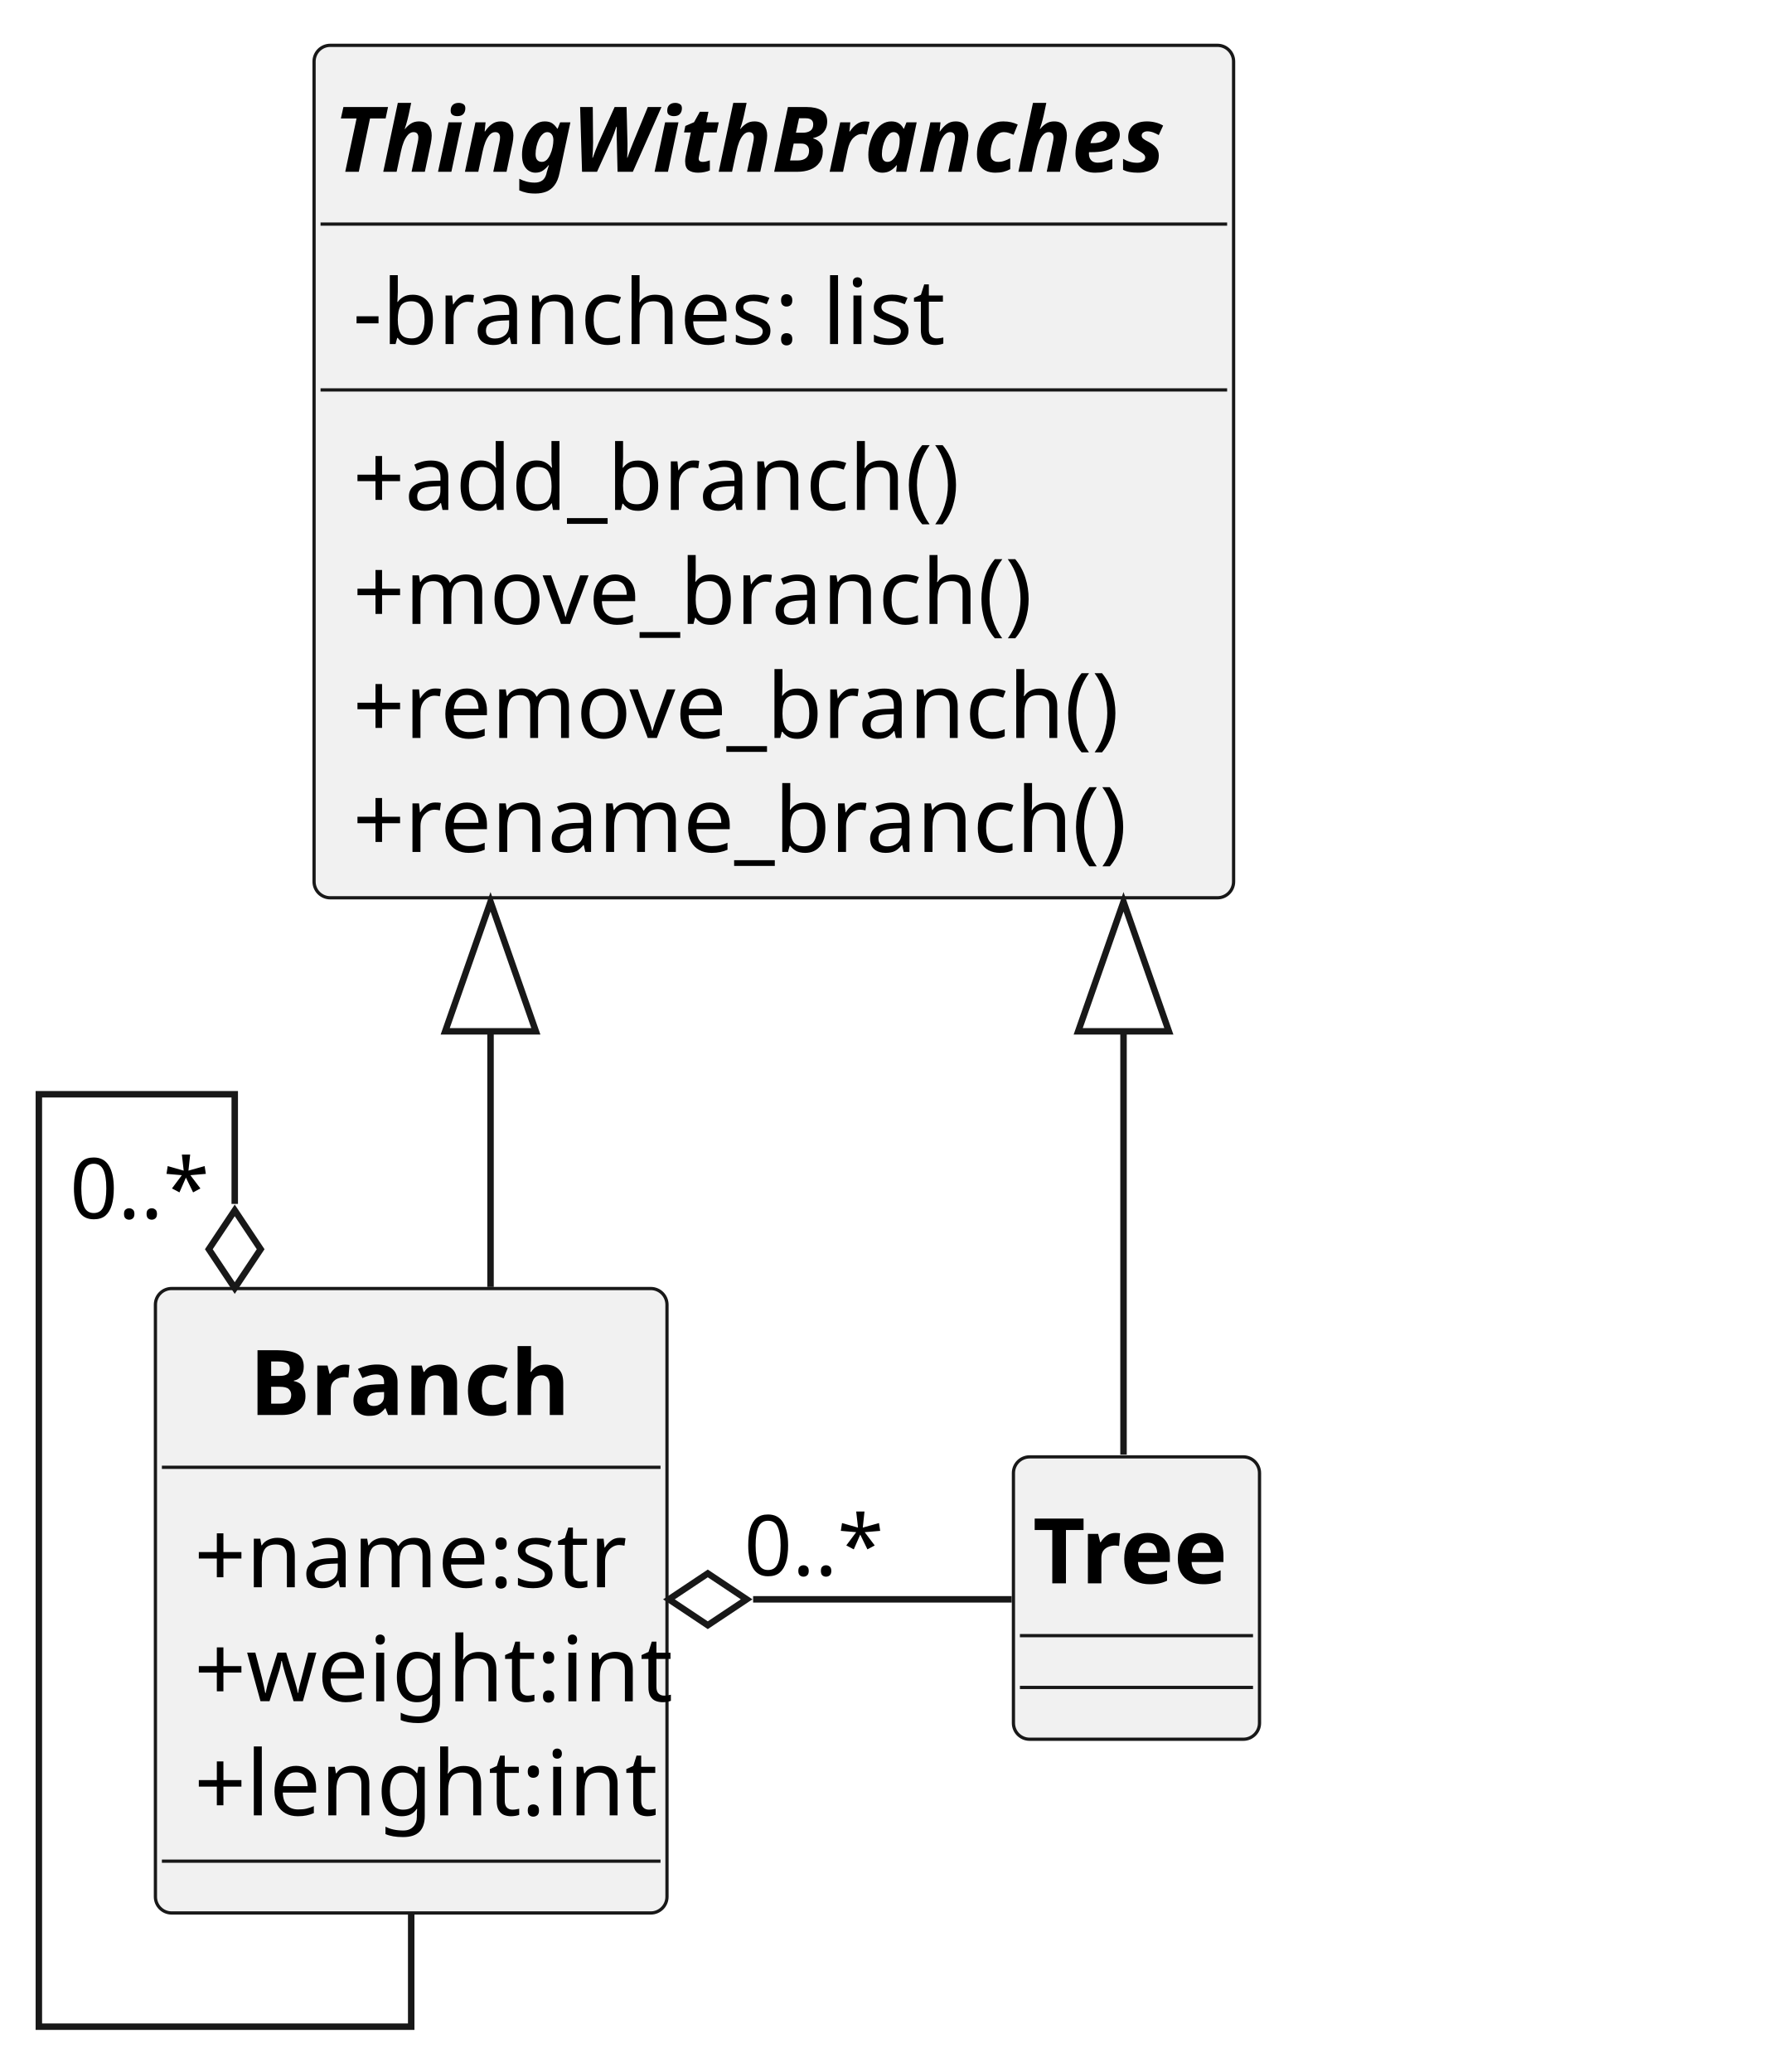
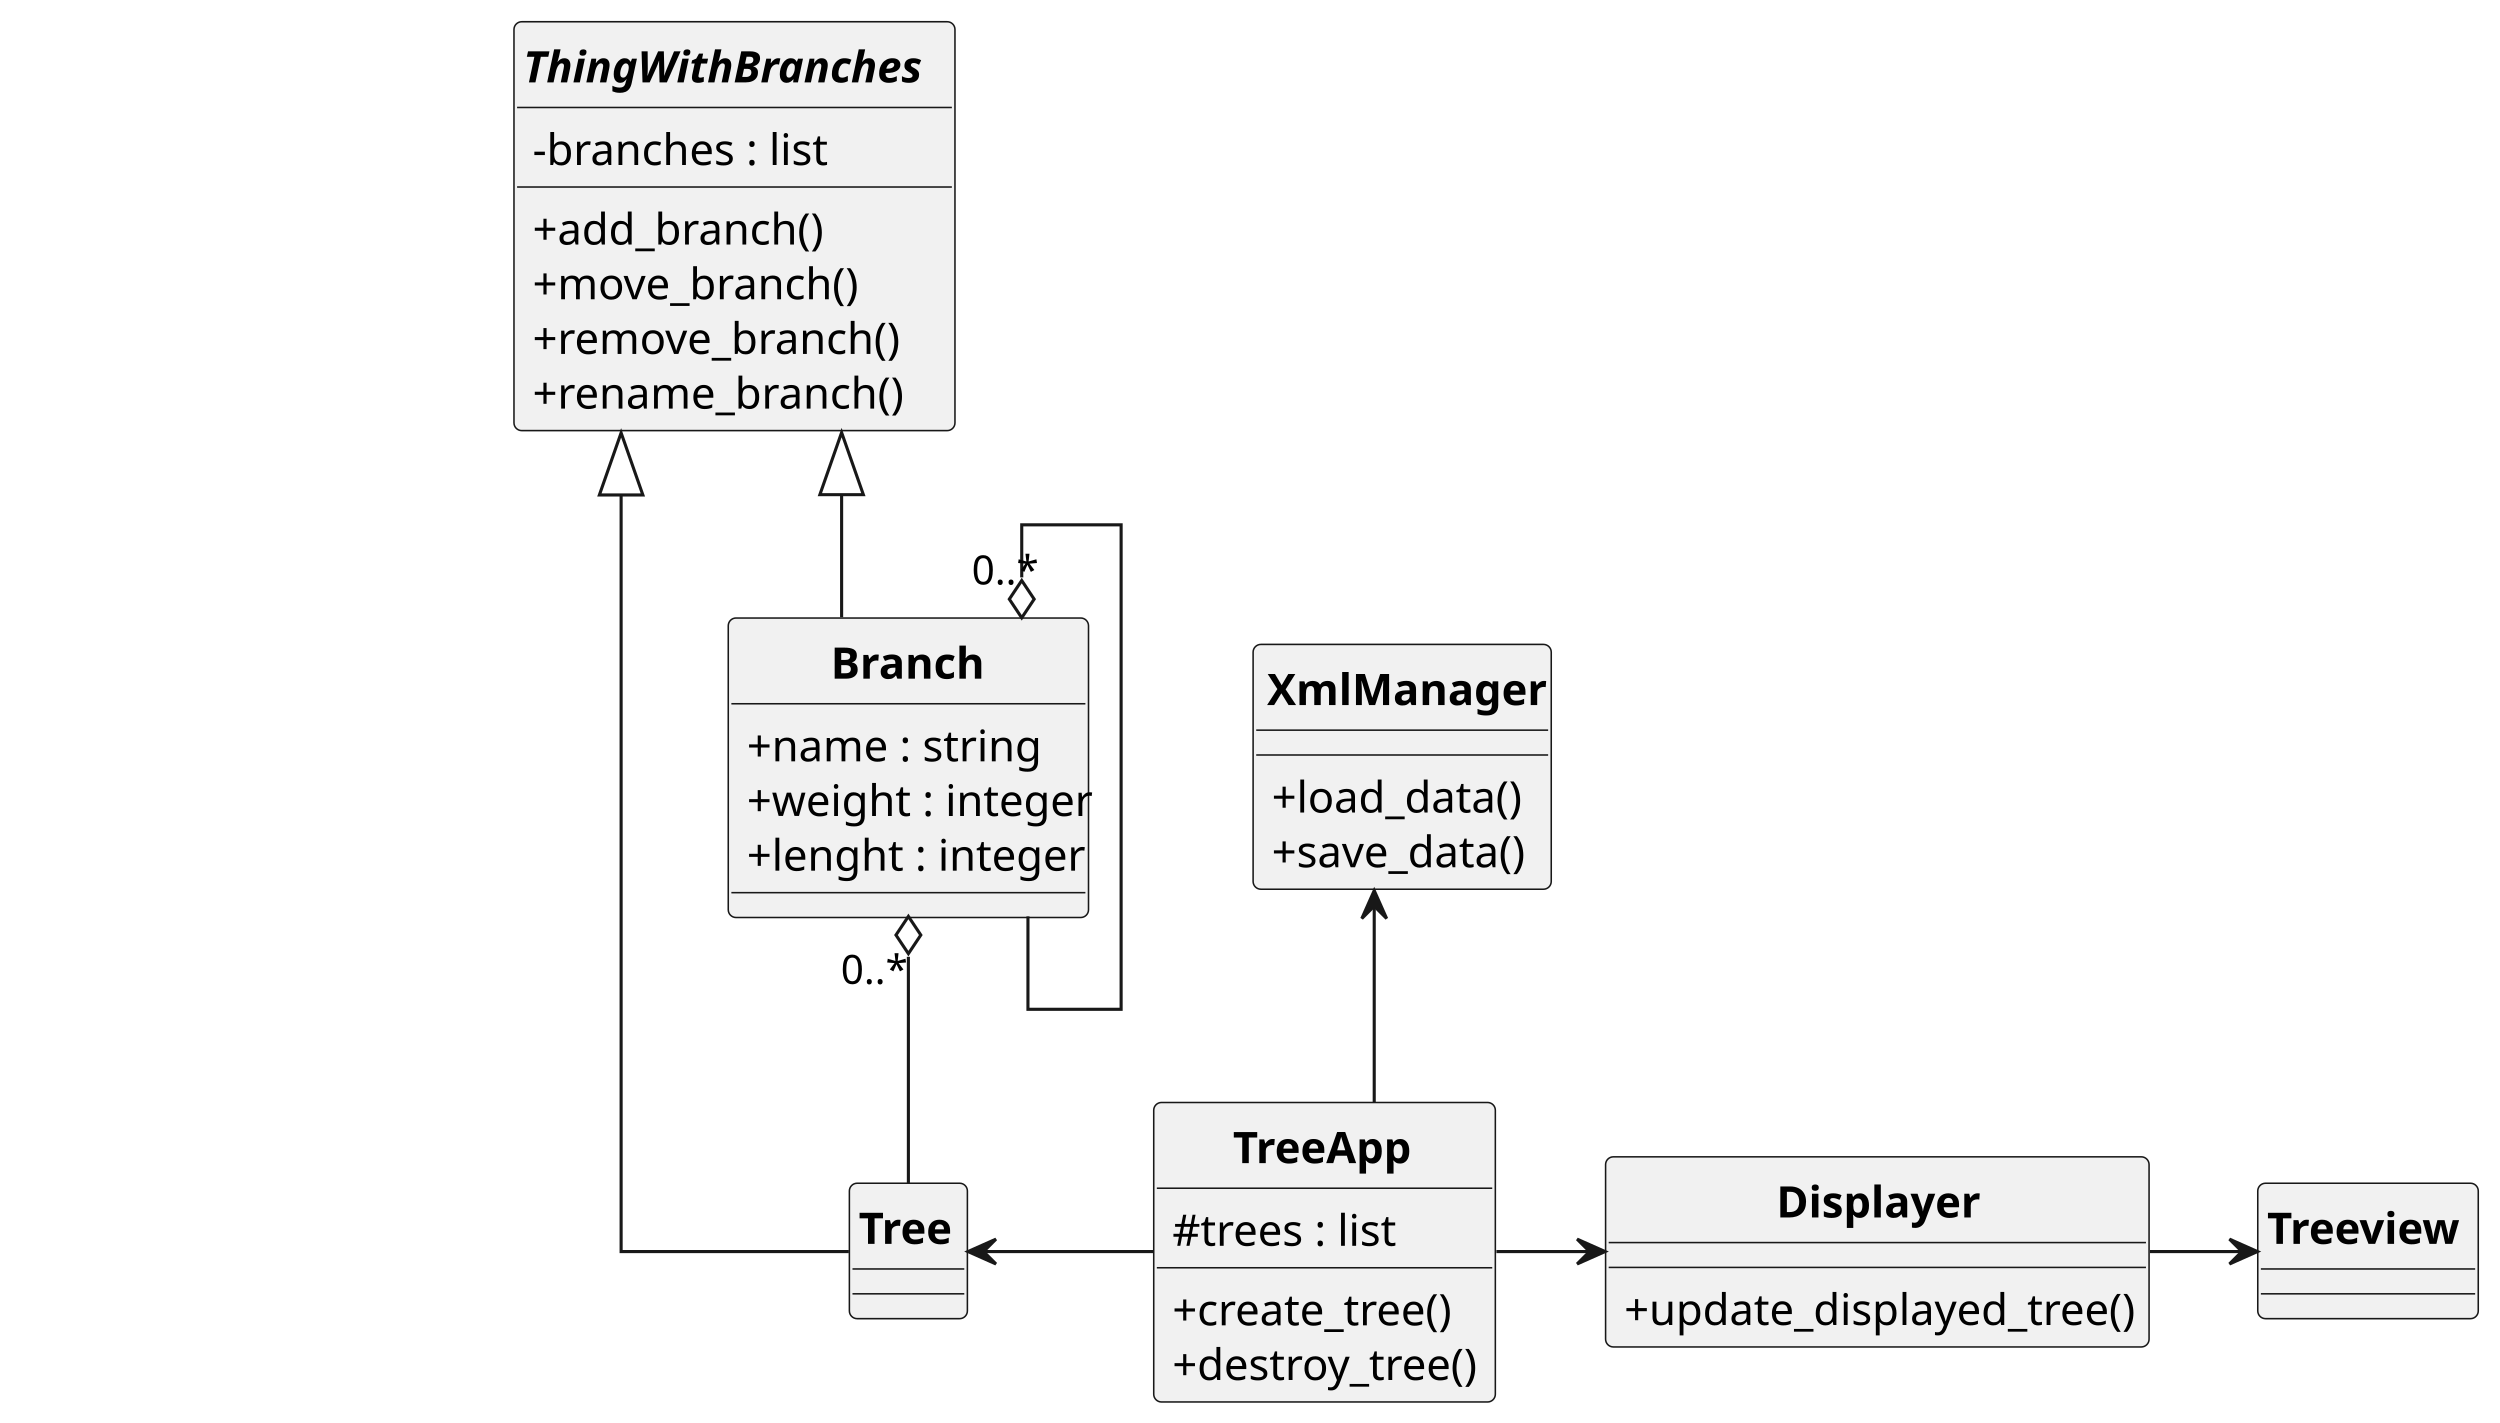
- <svg xmlns="http://www.w3.org/2000/svg" contentStyleType="text/css" height="320px" preserveAspectRatio="none" style="width:273px;height:320px;background:#FFFFFF;" version="1.1" viewBox="0 0 273 320" width="273px" zoomAndPan="magnify">
+ <svg xmlns="http://www.w3.org/2000/svg" contentStyleType="text/css" height="458px" preserveAspectRatio="none" style="width:805px;height:458px;background:#FFFFFF;" version="1.1" viewBox="0 0 805 458" width="805px" zoomAndPan="magnify">
  <defs />
  <g>
    <g id="elem_TWB">
-       <rect codeLine="5" fill="#F1F1F1" height="131.656" id="TWB" rx="2.5" ry="2.5" style="stroke:#181818;stroke-width:0.5;" width="142" x="48.5" y="7" />
-       <text fill="#000000" font-family="sans-serif" font-size="14" font-style="italic" font-weight="bold" lengthAdjust="spacing" textLength="136" x="51.5" y="26.533">ThingWithBranches</text>
-       <line style="stroke:#181818;stroke-width:0.5;" x1="49.5" x2="189.5" y1="34.609" y2="34.609" />
-       <text fill="#000000" font-family="sans-serif" font-size="14" lengthAdjust="spacing" textLength="89" x="54.5" y="53.143">-branches: list</text>
-       <line style="stroke:#181818;stroke-width:0.5;" x1="49.5" x2="189.5" y1="60.219" y2="60.219" />
-       <text fill="#000000" font-family="sans-serif" font-size="14" lengthAdjust="spacing" textLength="94" x="54.5" y="78.752">+add_branch()</text>
-       <text fill="#000000" font-family="sans-serif" font-size="14" lengthAdjust="spacing" textLength="104" x="54.5" y="96.361">+move_branch()</text>
-       <text fill="#000000" font-family="sans-serif" font-size="14" lengthAdjust="spacing" textLength="117" x="54.5" y="113.971">+remove_branch()</text>
-       <text fill="#000000" font-family="sans-serif" font-size="14" lengthAdjust="spacing" textLength="118" x="54.5" y="131.58">+rename_branch()</text>
+       <rect codeLine="5" fill="#F1F1F1" height="131.656" id="TWB" rx="2.5" ry="2.5" style="stroke:#181818;stroke-width:0.5;" width="142" x="165.5" y="7" />
+       <text fill="#000000" font-family="sans-serif" font-size="14" font-style="italic" font-weight="bold" lengthAdjust="spacing" textLength="136" x="168.5" y="26.533">ThingWithBranches</text>
+       <line style="stroke:#181818;stroke-width:0.5;" x1="166.5" x2="306.5" y1="34.609" y2="34.609" />
+       <text fill="#000000" font-family="sans-serif" font-size="14" lengthAdjust="spacing" textLength="93" x="171.5" y="53.143">-branches : list</text>
+       <line style="stroke:#181818;stroke-width:0.5;" x1="166.5" x2="306.5" y1="60.219" y2="60.219" />
+       <text fill="#000000" font-family="sans-serif" font-size="14" lengthAdjust="spacing" textLength="94" x="171.5" y="78.752">+add_branch()</text>
+       <text fill="#000000" font-family="sans-serif" font-size="14" lengthAdjust="spacing" textLength="104" x="171.5" y="96.361">+move_branch()</text>
+       <text fill="#000000" font-family="sans-serif" font-size="14" lengthAdjust="spacing" textLength="117" x="171.5" y="113.971">+remove_branch()</text>
+       <text fill="#000000" font-family="sans-serif" font-size="14" lengthAdjust="spacing" textLength="118" x="171.5" y="131.58">+rename_branch()</text>
    </g>
    <g id="elem_B">
-       <rect codeLine="12" fill="#F1F1F1" height="96.438" id="B" rx="2.5" ry="2.5" style="stroke:#181818;stroke-width:0.5;" width="79" x="24" y="199" />
-       <text fill="#000000" font-family="sans-serif" font-size="14" font-weight="bold" lengthAdjust="spacing" textLength="50" x="38.5" y="218.533">Branch</text>
-       <line style="stroke:#181818;stroke-width:0.5;" x1="25" x2="102" y1="226.609" y2="226.609" />
-       <text fill="#000000" font-family="sans-serif" font-size="14" lengthAdjust="spacing" textLength="63" x="30" y="245.143">+name:str</text>
-       <text fill="#000000" font-family="sans-serif" font-size="14" lengthAdjust="spacing" textLength="67" x="30" y="262.752">+weight:int</text>
-       <text fill="#000000" font-family="sans-serif" font-size="14" lengthAdjust="spacing" textLength="66" x="30" y="280.361">+lenght:int</text>
-       <line style="stroke:#181818;stroke-width:0.5;" x1="25" x2="102" y1="287.438" y2="287.438" />
+       <rect codeLine="12" fill="#F1F1F1" height="96.438" id="B" rx="2.5" ry="2.5" style="stroke:#181818;stroke-width:0.5;" width="116" x="234.5" y="199" />
+       <text fill="#000000" font-family="sans-serif" font-size="14" font-weight="bold" lengthAdjust="spacing" textLength="50" x="267.5" y="218.533">Branch</text>
+       <line style="stroke:#181818;stroke-width:0.5;" x1="235.5" x2="349.5" y1="226.609" y2="226.609" />
+       <text fill="#000000" font-family="sans-serif" font-size="14" lengthAdjust="spacing" textLength="90" x="240.5" y="245.143">+name : string</text>
+       <text fill="#000000" font-family="sans-serif" font-size="14" lengthAdjust="spacing" textLength="104" x="240.5" y="262.752">+weight : integer</text>
+       <text fill="#000000" font-family="sans-serif" font-size="14" lengthAdjust="spacing" textLength="103" x="240.5" y="280.361">+lenght : integer</text>
+       <line style="stroke:#181818;stroke-width:0.5;" x1="235.5" x2="349.5" y1="287.438" y2="287.438" />
    </g>
    <g id="elem_T">
-       <rect codeLine="17" fill="#F1F1F1" height="43.609" id="T" rx="2.5" ry="2.5" style="stroke:#181818;stroke-width:0.5;" width="38" x="156.5" y="225" />
-       <text fill="#000000" font-family="sans-serif" font-size="14" font-weight="bold" lengthAdjust="spacing" textLength="32" x="159.5" y="244.533">Tree</text>
-       <line style="stroke:#181818;stroke-width:0.5;" x1="157.5" x2="193.5" y1="252.609" y2="252.609" />
-       <line style="stroke:#181818;stroke-width:0.5;" x1="157.5" x2="193.5" y1="260.609" y2="260.609" />
+       <rect codeLine="17" fill="#F1F1F1" height="43.609" id="T" rx="2.5" ry="2.5" style="stroke:#181818;stroke-width:0.5;" width="38" x="273.5" y="381" />
+       <text fill="#000000" font-family="sans-serif" font-size="14" font-weight="bold" lengthAdjust="spacing" textLength="32" x="276.5" y="400.533">Tree</text>
+       <line style="stroke:#181818;stroke-width:0.5;" x1="274.5" x2="310.5" y1="408.609" y2="408.609" />
+       <line style="stroke:#181818;stroke-width:0.5;" x1="274.5" x2="310.5" y1="416.609" y2="416.609" />
+     </g>
+     <g id="elem_TAPP">
+       <rect codeLine="24" fill="#F1F1F1" height="96.438" id="TAPP" rx="2.5" ry="2.5" style="stroke:#181818;stroke-width:0.5;" width="110" x="371.5" y="355" />
+       <text fill="#000000" font-family="sans-serif" font-size="14" font-weight="bold" lengthAdjust="spacing" textLength="59" x="397" y="374.533">TreeApp</text>
+       <line style="stroke:#181818;stroke-width:0.5;" x1="372.5" x2="480.5" y1="382.609" y2="382.609" />
+       <text fill="#000000" font-family="sans-serif" font-size="14" lengthAdjust="spacing" textLength="69" x="377.5" y="401.143">#trees : list</text>
+       <line style="stroke:#181818;stroke-width:0.5;" x1="372.5" x2="480.5" y1="408.219" y2="408.219" />
+       <text fill="#000000" font-family="sans-serif" font-size="14" lengthAdjust="spacing" textLength="91" x="377.5" y="426.752">+create_tree()</text>
+       <text fill="#000000" font-family="sans-serif" font-size="14" lengthAdjust="spacing" textLength="98" x="377.5" y="444.361">+destroy_tree()</text>
+     </g>
+     <g id="elem_Disp">
+       <rect codeLine="29" fill="#F1F1F1" height="61.219" id="Disp" rx="2.5" ry="2.5" style="stroke:#181818;stroke-width:0.5;" width="175" x="517" y="372.5" />
+       <text fill="#000000" font-family="sans-serif" font-size="14" font-weight="bold" lengthAdjust="spacing" textLength="65" x="572" y="392.033">Displayer</text>
+       <line style="stroke:#181818;stroke-width:0.5;" x1="518" x2="691" y1="400.109" y2="400.109" />
+       <line style="stroke:#181818;stroke-width:0.5;" x1="518" x2="691" y1="408.109" y2="408.109" />
+       <text fill="#000000" font-family="sans-serif" font-size="14" lengthAdjust="spacing" textLength="163" x="523" y="426.643">+update_displayed_tree()</text>
+     </g>
+     <g id="elem_**Treeview**">
+       <rect fill="#F1F1F1" height="43.609" id="**Treeview**" rx="2.5" ry="2.5" style="stroke:#181818;stroke-width:0.5;" width="71" x="727" y="381" />
+       <text fill="#000000" font-family="sans-serif" font-size="14" font-weight="bold" lengthAdjust="spacing" textLength="65" x="730" y="400.533">Treeview</text>
+       <line style="stroke:#181818;stroke-width:0.5;" x1="728" x2="797" y1="408.609" y2="408.609" />
+       <line style="stroke:#181818;stroke-width:0.5;" x1="728" x2="797" y1="416.609" y2="416.609" />
+     </g>
+     <g id="elem_R">
+       <rect codeLine="37" fill="#F1F1F1" height="78.828" id="R" rx="2.5" ry="2.5" style="stroke:#181818;stroke-width:0.5;" width="96" x="403.5" y="207.5" />
+       <text fill="#000000" font-family="sans-serif" font-size="14" font-weight="bold" lengthAdjust="spacing" textLength="87" x="408" y="227.033">XmlManager</text>
+       <line style="stroke:#181818;stroke-width:0.5;" x1="404.5" x2="498.5" y1="235.109" y2="235.109" />
+       <line style="stroke:#181818;stroke-width:0.5;" x1="404.5" x2="498.5" y1="243.109" y2="243.109" />
+       <text fill="#000000" font-family="sans-serif" font-size="14" lengthAdjust="spacing" textLength="81" x="409.5" y="261.643">+load_data()</text>
+       <text fill="#000000" font-family="sans-serif" font-size="14" lengthAdjust="spacing" textLength="84" x="409.5" y="279.252">+save_data()</text>
    </g>
    <g id="link_TWB_B">
-       <path codeLine="18" d="M75.75,159.28 C75.75,159.28 75.75,198.76 75.75,198.76 " fill="none" id="TWB-backto-B" style="stroke:#181818;stroke-width:1.0;" />
-       <polygon fill="none" points="68.75,159.28,75.75,139.28,82.75,159.28,68.75,159.28" style="stroke:#181818;stroke-width:1.0;" />
+       <path codeLine="19" d="M271,159.28 C271,159.28 271,198.76 271,198.76 " fill="none" id="TWB-backto-B" style="stroke:#181818;stroke-width:1.0;" />
+       <polygon fill="none" points="264,159.28,271,139.28,278,159.28,264,159.28" style="stroke:#181818;stroke-width:1.0;" />
    </g>
    <g id="link_TWB_T">
-       <path codeLine="19" d="M173.5,159.28 C173.5,159.28 173.5,224.66 173.5,224.66 " fill="none" id="TWB-backto-T" style="stroke:#181818;stroke-width:1.0;" />
-       <polygon fill="none" points="166.5,159.28,173.5,139.28,180.5,159.28,166.5,159.28" style="stroke:#181818;stroke-width:1.0;" />
+       <path codeLine="20" d="M200,159.38 C200,159.38 200,403 200,403 C200,403 246.24,403 273.33,403 " fill="none" id="TWB-backto-T" style="stroke:#181818;stroke-width:1.0;" />
+       <polygon fill="none" points="193,159.38,200,139.38,207,159.38,193,159.38" style="stroke:#181818;stroke-width:1.0;" />
    </g>
    <g id="link_B_T">
-       <path codeLine="20" d="M116.3,247 C116.3,247 156.23,247 156.23,247 " fill="none" id="B-backto-T" style="stroke:#181818;stroke-width:1.0;" />
-       <polygon fill="none" points="103.3,247,109.3,251,115.3,247,109.3,243,103.3,247" style="stroke:#181818;stroke-width:1.0;" />
-       <text fill="#000000" font-family="sans-serif" font-size="13" lengthAdjust="spacing" textLength="20" x="114.908" y="243.314">0..*</text>
+       <path codeLine="21" d="M292.5,308.08 C292.5,308.08 292.5,380.94 292.5,380.94 " fill="none" id="B-backto-T" style="stroke:#181818;stroke-width:1.0;" />
+       <polygon fill="none" points="292.5,295.08,288.5,301.08,292.5,307.08,296.5,301.08,292.5,295.08" style="stroke:#181818;stroke-width:1.0;" />
+       <text fill="#000000" font-family="sans-serif" font-size="13" lengthAdjust="spacing" textLength="20" x="270.738" y="316.806">0..*</text>
    </g>
    <g id="link_B_B">
-       <path codeLine="21" d="M36.25,185.93 C36.25,185.93 36.25,169 36.25,169 C36.25,169 6,169 6,169 C6,169 6,313 6,313 C6,313 63.5,313 63.5,313 C63.5,313 63.5,305.38 63.5,295.31 " fill="none" id="B-backto-B" style="stroke:#181818;stroke-width:1.0;" />
-       <polygon fill="none" points="36.25,198.93,40.25,192.93,36.25,186.93,32.25,192.93,36.25,198.93" style="stroke:#181818;stroke-width:1.0;" />
-       <text fill="#000000" font-family="sans-serif" font-size="13" lengthAdjust="spacing" textLength="20" x="10.779" y="188.184">0..*</text>
+       <path codeLine="22" d="M329,185.93 C329,185.93 329,169 329,169 C329,169 361,169 361,169 C361,169 361,325 361,325 C361,325 331,325 331,325 C331,325 331,311.12 331,295.07 " fill="none" id="B-backto-B" style="stroke:#181818;stroke-width:1.0;" />
+       <polygon fill="none" points="329,198.93,333,192.93,329,186.93,325,192.93,329,198.93" style="stroke:#181818;stroke-width:1.0;" />
+       <text fill="#000000" font-family="sans-serif" font-size="13" lengthAdjust="spacing" textLength="20" x="312.892" y="188.184">0..*</text>
+     </g>
+     <g id="link_T_TAPP">
+       <path codeLine="33" d="M316.7,403 C316.7,403 371.43,403 371.43,403 " fill="none" id="T-backto-TAPP" style="stroke:#181818;stroke-width:1.0;" />
+       <polygon fill="#181818" points="311.7,403,320.7,407,316.7,403,320.7,399,311.7,403" style="stroke:#181818;stroke-width:1.0;" />
+     </g>
+     <g id="link_TAPP_Disp">
+       <path codeLine="34" d="M481.84,403 C481.84,403 511.83,403 511.83,403 " fill="none" id="TAPP-to-Disp" style="stroke:#181818;stroke-width:1.0;" />
+       <polygon fill="#181818" points="516.83,403,507.83,399,511.83,403,507.83,407,516.83,403" style="stroke:#181818;stroke-width:1.0;" />
+     </g>
+     <g id="link_Disp_**Treeview**">
+       <path codeLine="35" d="M692.28,403 C692.28,403 721.89,403 721.89,403 " fill="none" id="Disp-to-**Treeview**" style="stroke:#181818;stroke-width:1.0;" />
+       <polygon fill="#181818" points="726.89,403,717.89,399,721.89,403,717.89,407,726.89,403" style="stroke:#181818;stroke-width:1.0;" />
+     </g>
+     <g id="link_R_TAPP">
+       <path codeLine="42" d="M442.5,291.77 C442.5,291.77 442.5,354.96 442.5,354.96 " fill="none" id="R-backto-TAPP" style="stroke:#181818;stroke-width:1.0;" />
+       <polygon fill="#181818" points="442.5,286.77,438.5,295.77,442.5,291.77,446.5,295.77,442.5,286.77" style="stroke:#181818;stroke-width:1.0;" />
    </g>
  </g>
</svg>
